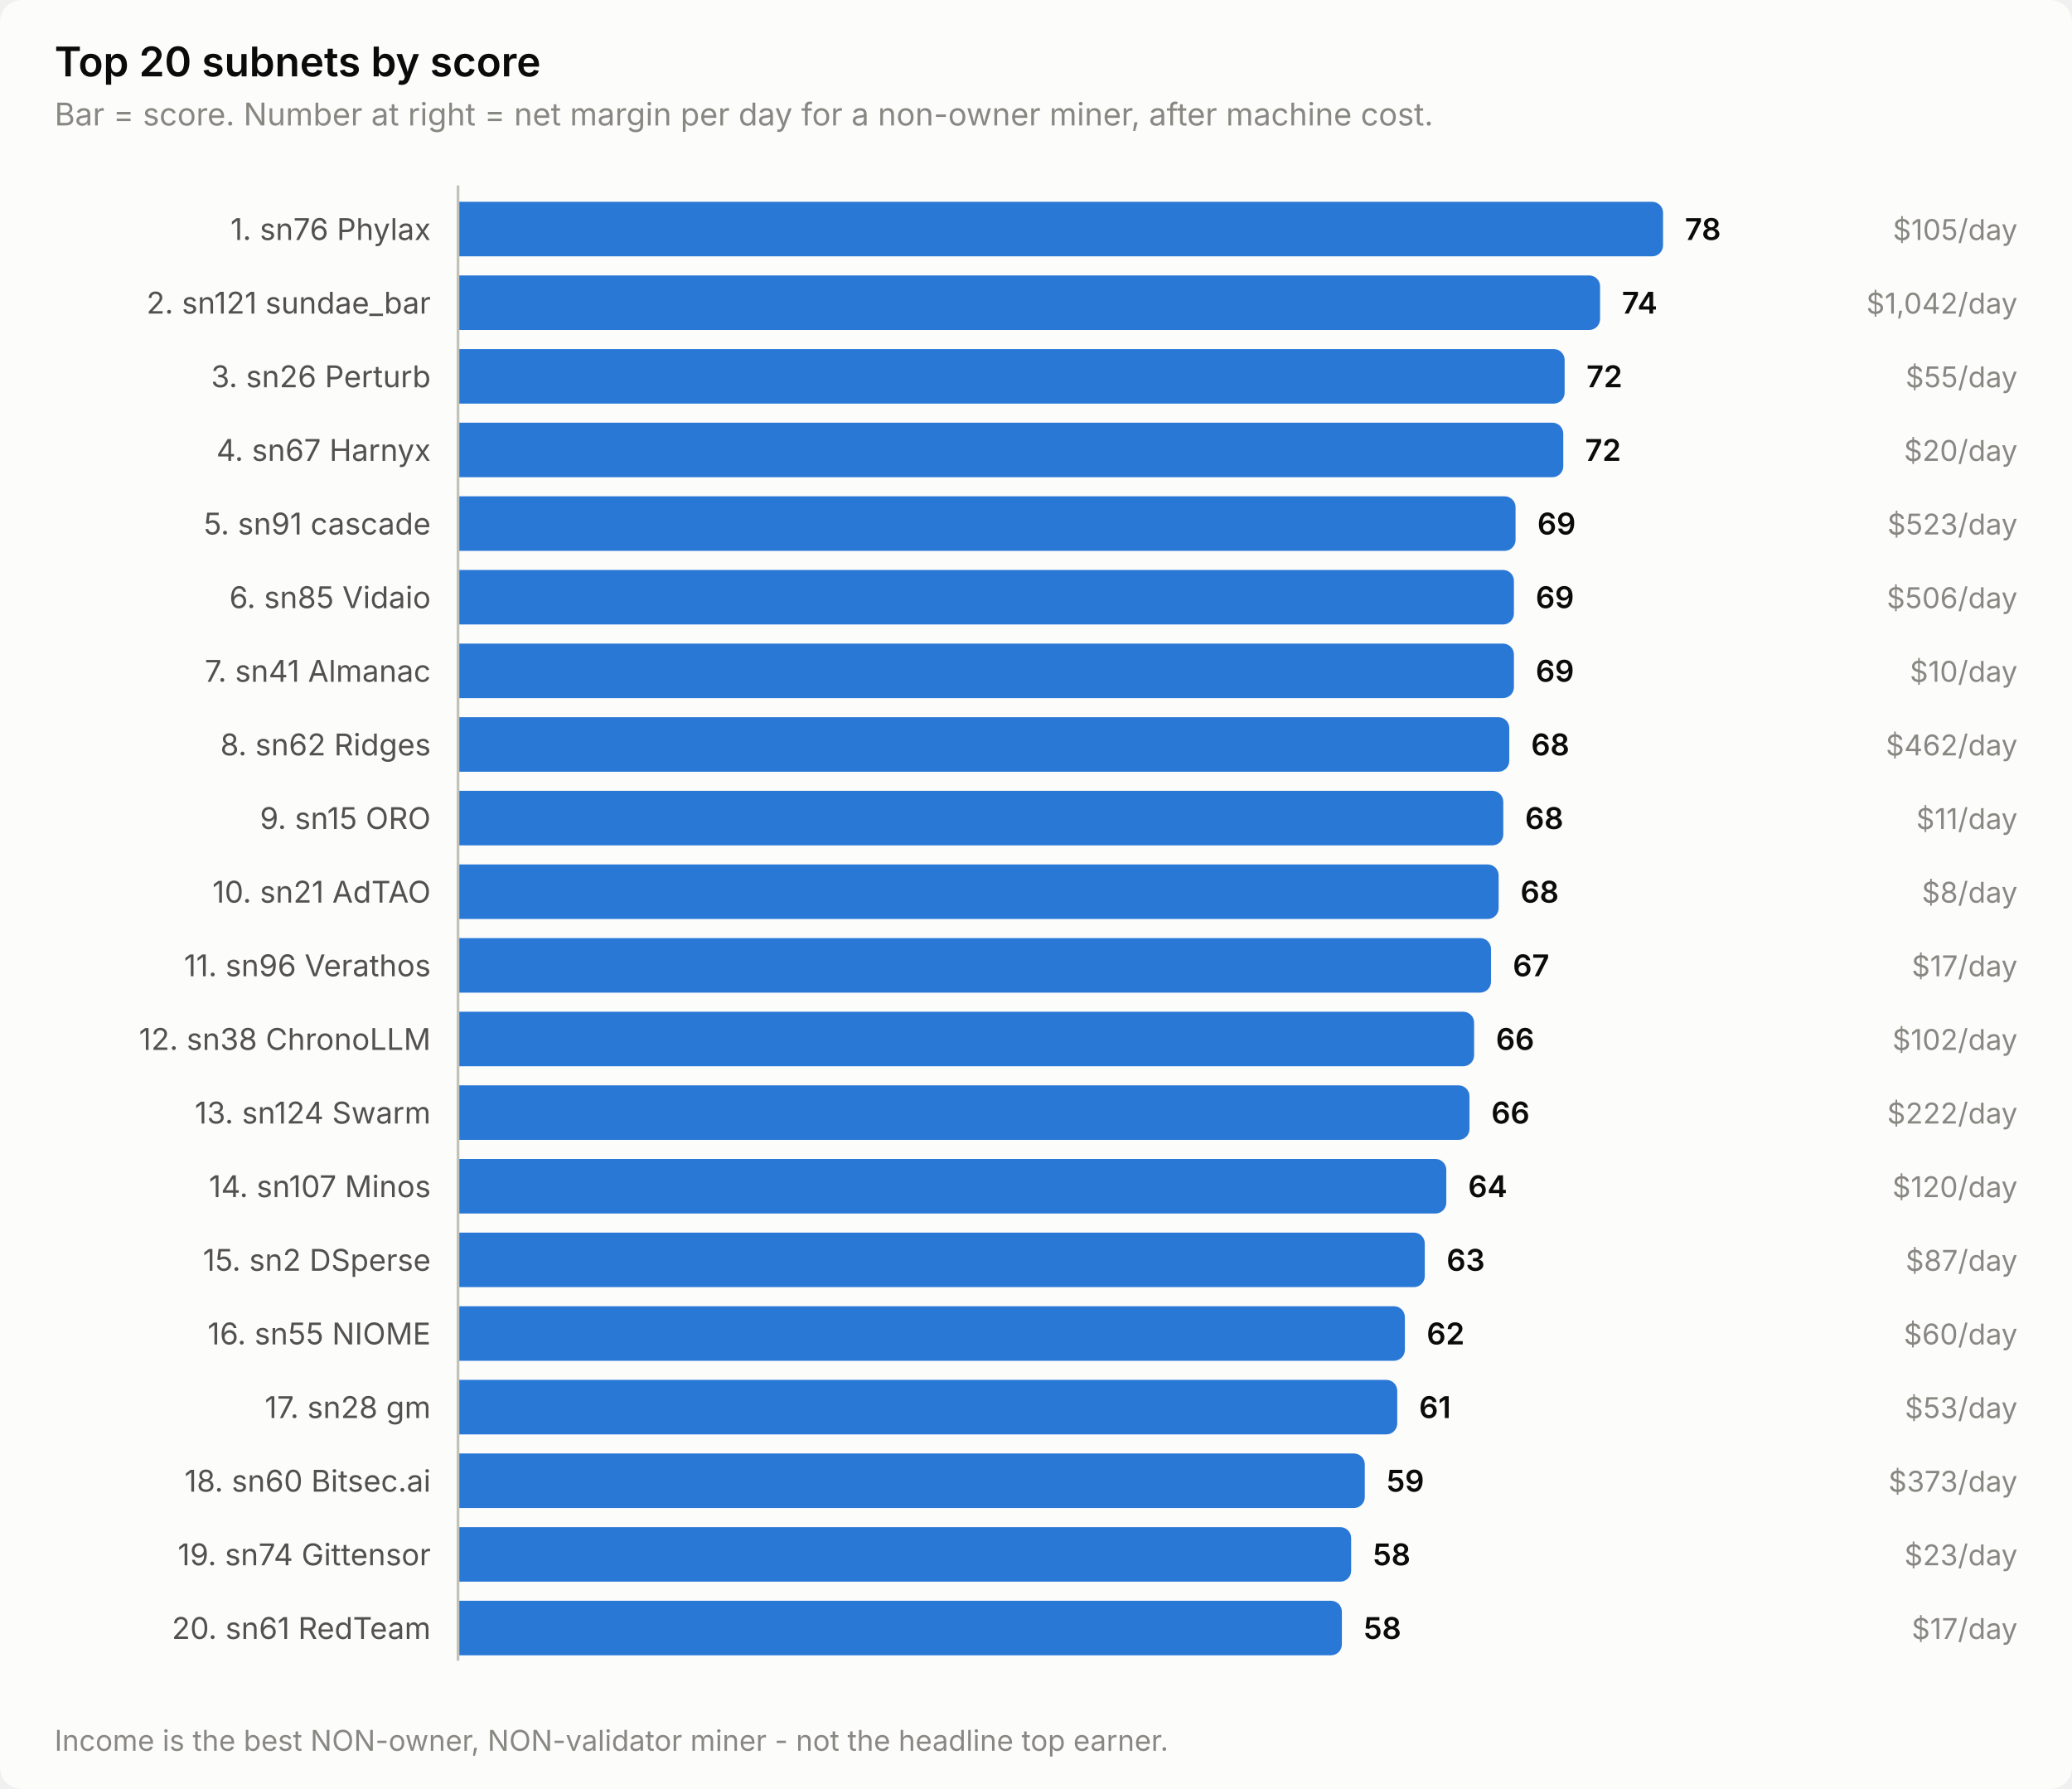
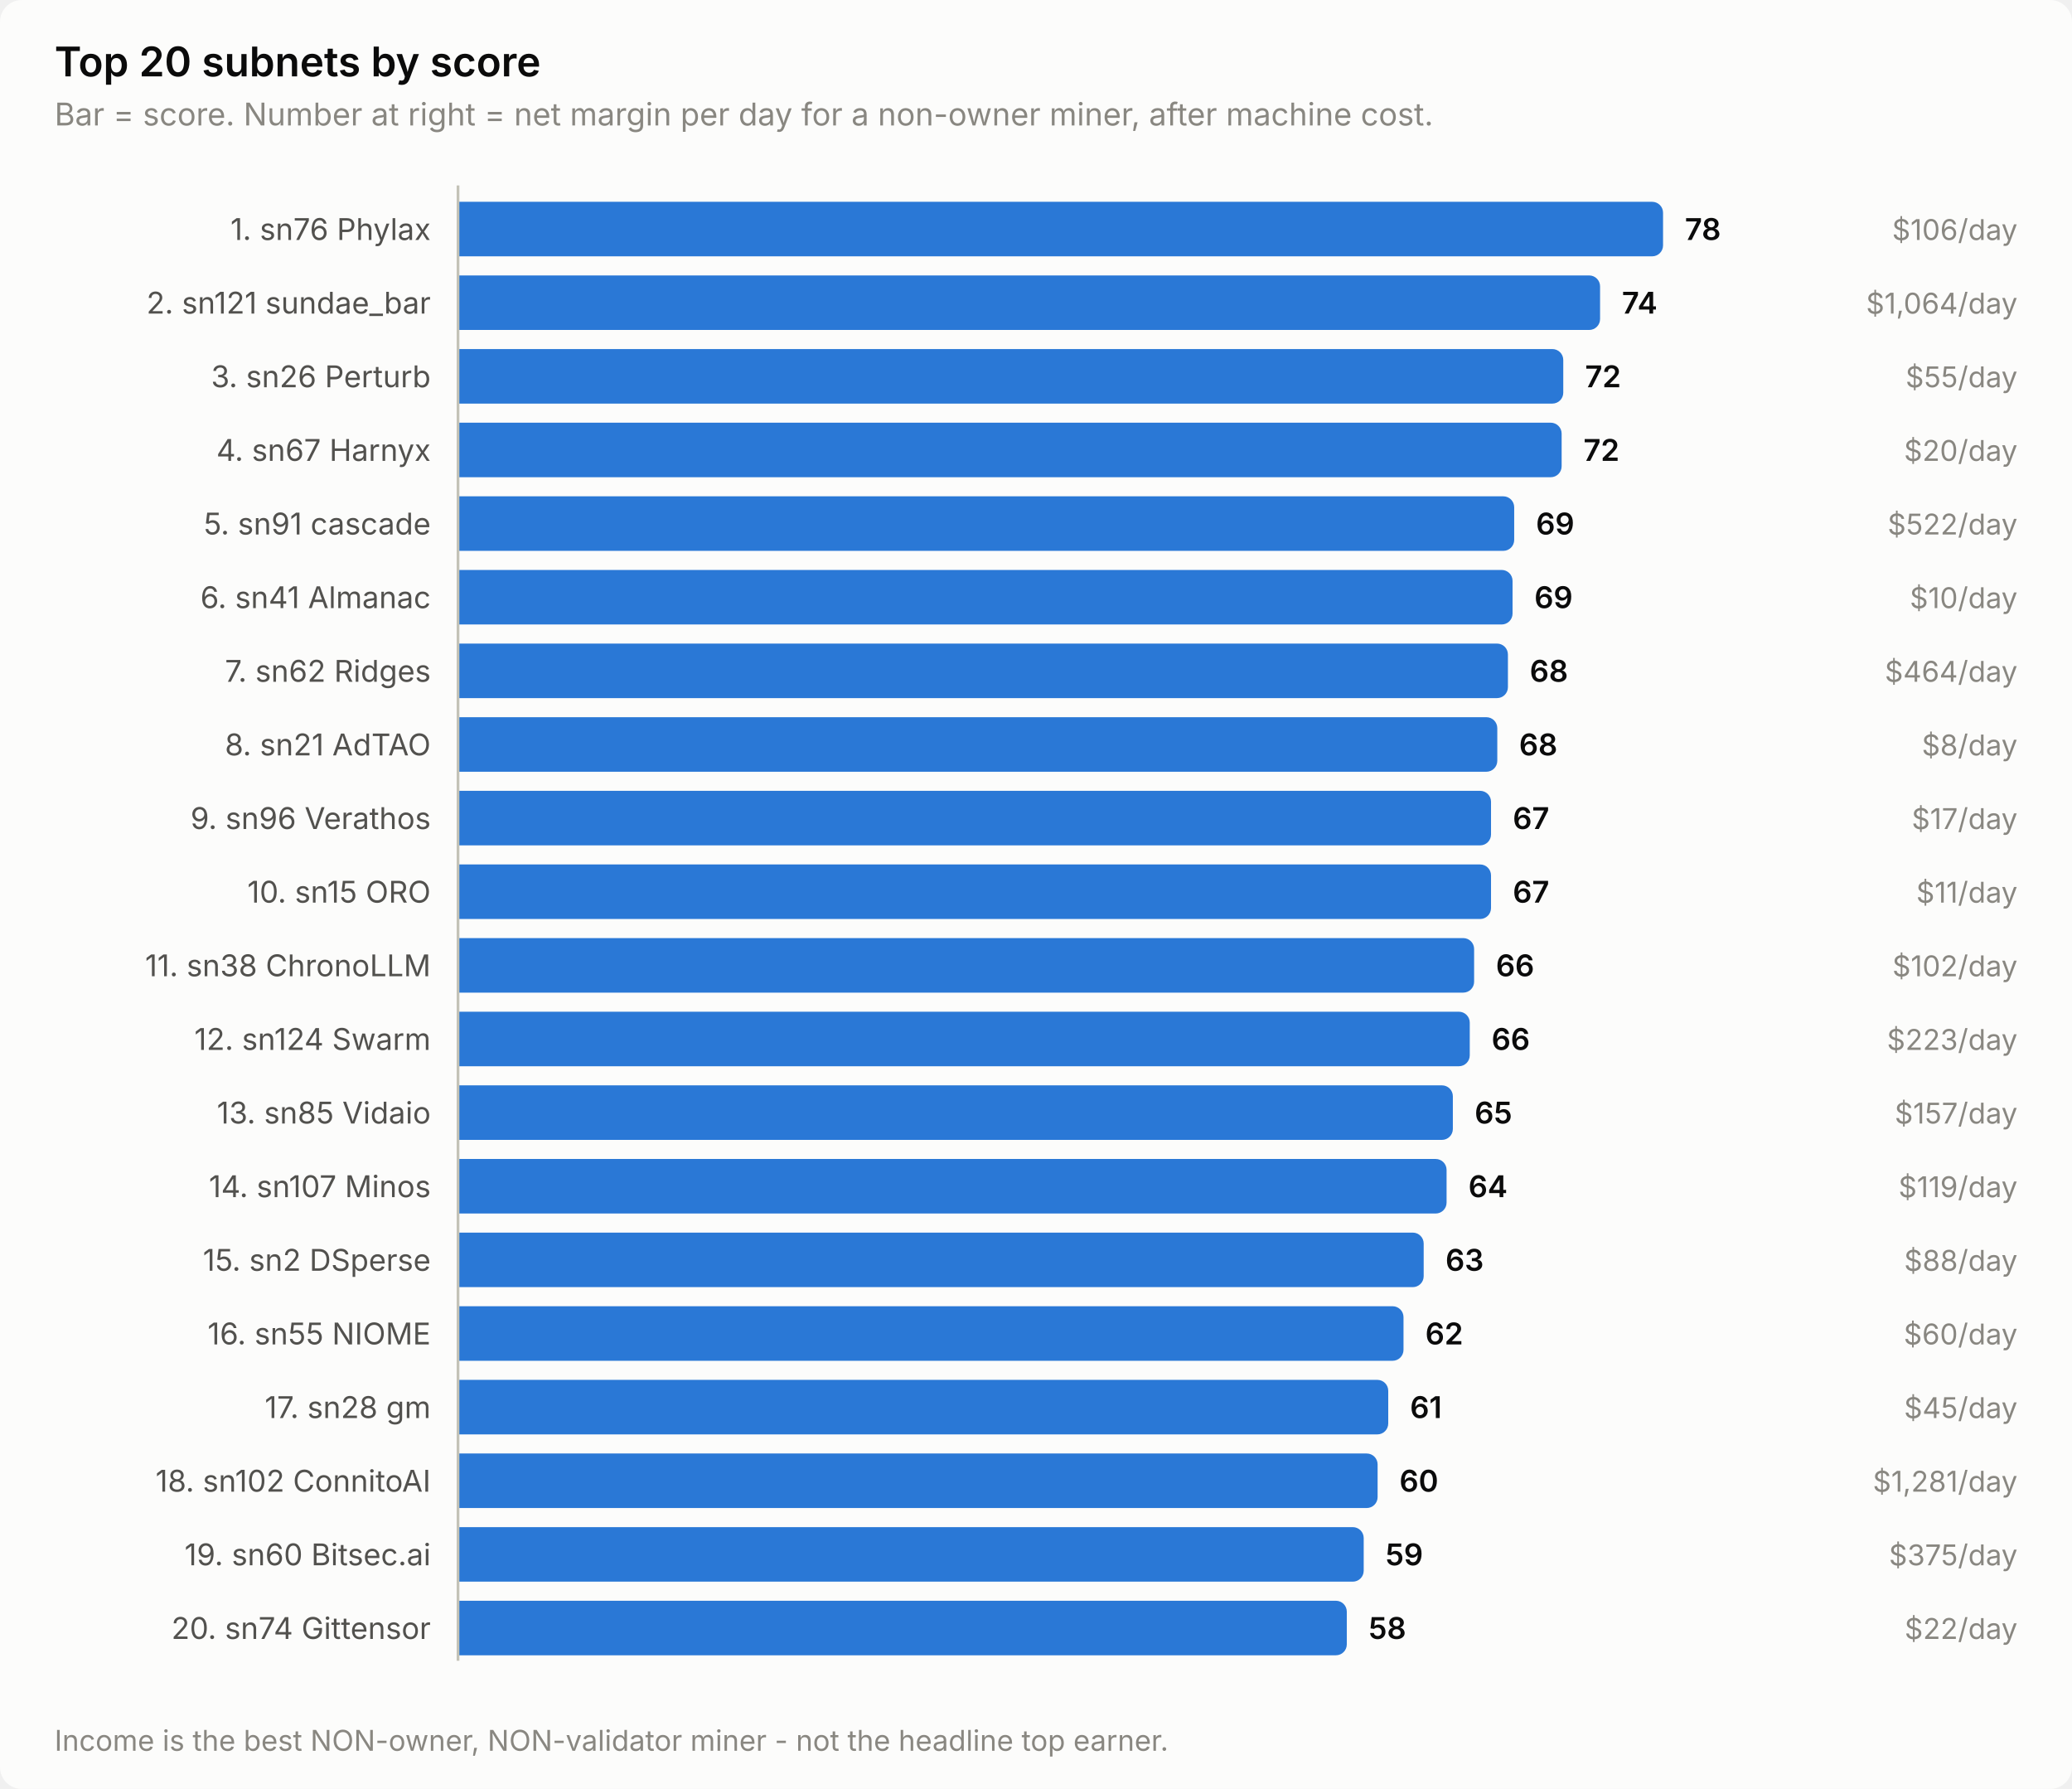
<svg xmlns="http://www.w3.org/2000/svg" width="760" height="656" viewBox="0 0 760 656" role="img" aria-label="Top 20 subnets by score">
  <style>
    text { font-family: system-ui, -apple-system, 'Segoe UI', sans-serif; }
    .t-title { font-size: 15px; font-weight: 600; }
    .t-sub { font-size: 11.5px; }
    .t-lab { font-size: 11px; }
    .t-val { font-size: 11px; font-weight: 600; font-variant-numeric: tabular-nums; }
    .t-tick { font-size: 10.5px; font-variant-numeric: tabular-nums; }

    .surface { fill: #fcfcfb; }
    .ink { fill: #0b0b0b; }
    .ink2 { fill: #52514e; }
    .muted { fill: #898781; }
    .grid { stroke: #e1e0d9; }
    .axis { stroke: #c3c2b7; }
    .accent { fill: #2a78d6; }
    .critical { fill: #d03b3b; }
    .deemph { fill: #d8d7d0; }

    @media (prefers-color-scheme: dark) {
      .surface { fill: #1a1a19; }
      .ink { fill: #ffffff; }
      .ink2 { fill: #c3c2b7; }
      .muted { fill: #898781; }
      .grid { stroke: #2c2c2a; }
      .axis { stroke: #383835; }
      .accent { fill: #3987e5; }
      .deemph { fill: #3a3a37; }
    }
</style>
  <rect class="surface" width="760" height="656" rx="8" />
  <text class="ink t-title" x="20" y="28">Top 20 subnets by score</text>
  <text class="muted t-sub" x="20" y="46">Bar = score. Number at right = net margin per day for a non-owner miner, after machine cost.</text>
  <text class="ink2 t-lab" x="158" y="88" text-anchor="end">1. sn76 Phylax</text>
  <path class="accent" d="M168.0,74.0 H606.0 a4.0,4.0 0 0 1 4.0,4.0 V90.0 a4.0,4.0 0 0 1 -4.0,4.0 H168.0 Z" />
  <text class="ink t-val" x="618.0" y="88">78</text>
-   <text class="muted t-tick" x="740" y="88" text-anchor="end">$105/day</text>
+   <text class="muted t-tick" x="740" y="88" text-anchor="end">$106/day</text>
  <text class="ink2 t-lab" x="158" y="115" text-anchor="end">2. sn121 sundae_bar</text>
  <path class="accent" d="M168.0,101.0 H582.9 a4.0,4.0 0 0 1 4.0,4.0 V117.0 a4.0,4.0 0 0 1 -4.0,4.0 H168.0 Z" />
  <text class="ink t-val" x="594.9" y="115">74</text>
-   <text class="muted t-tick" x="740" y="115" text-anchor="end">$1,042/day</text>
+   <text class="muted t-tick" x="740" y="115" text-anchor="end">$1,064/day</text>
  <text class="ink2 t-lab" x="158" y="142" text-anchor="end">3. sn26 Perturb</text>
-   <path class="accent" d="M168.0,128.0 H569.9 a4.0,4.0 0 0 1 4.0,4.0 V144.0 a4.0,4.0 0 0 1 -4.0,4.0 H168.0 Z" />
-   <text class="ink t-val" x="581.9" y="142">72</text>
+   <path class="accent" d="M168.0,128.0 H569.4 a4.0,4.0 0 0 1 4.0,4.0 V144.0 a4.0,4.0 0 0 1 -4.0,4.0 H168.0 Z" />
+   <text class="ink t-val" x="581.4" y="142">72</text>
  <text class="muted t-tick" x="740" y="142" text-anchor="end">$55/day</text>
  <text class="ink2 t-lab" x="158" y="169" text-anchor="end">4. sn67 Harnyx</text>
-   <path class="accent" d="M168.0,155.0 H569.4 a4.0,4.0 0 0 1 4.0,4.0 V171.0 a4.0,4.0 0 0 1 -4.0,4.0 H168.0 Z" />
-   <text class="ink t-val" x="581.4" y="169">72</text>
+   <path class="accent" d="M168.0,155.0 H568.8 a4.0,4.0 0 0 1 4.0,4.0 V171.0 a4.0,4.0 0 0 1 -4.0,4.0 H168.0 Z" />
+   <text class="ink t-val" x="580.8" y="169">72</text>
  <text class="muted t-tick" x="740" y="169" text-anchor="end">$20/day</text>
  <text class="ink2 t-lab" x="158" y="196" text-anchor="end">5. sn91 cascade</text>
-   <path class="accent" d="M168.0,182.0 H551.9 a4.0,4.0 0 0 1 4.0,4.0 V198.0 a4.0,4.0 0 0 1 -4.0,4.0 H168.0 Z" />
-   <text class="ink t-val" x="563.9" y="196">69</text>
-   <text class="muted t-tick" x="740" y="196" text-anchor="end">$523/day</text>
-   <text class="ink2 t-lab" x="158" y="223" text-anchor="end">6. sn85 Vidaio</text>
-   <path class="accent" d="M168.0,209.0 H551.3 a4.0,4.0 0 0 1 4.0,4.0 V225.0 a4.0,4.0 0 0 1 -4.0,4.0 H168.0 Z" />
-   <text class="ink t-val" x="563.3" y="223">69</text>
-   <text class="muted t-tick" x="740" y="223" text-anchor="end">$506/day</text>
-   <text class="ink2 t-lab" x="158" y="250" text-anchor="end">7. sn41 Almanac</text>
-   <path class="accent" d="M168.0,236.0 H551.3 a4.0,4.0 0 0 1 4.0,4.0 V252.0 a4.0,4.0 0 0 1 -4.0,4.0 H168.0 Z" />
-   <text class="ink t-val" x="563.3" y="250">69</text>
-   <text class="muted t-tick" x="740" y="250" text-anchor="end">$10/day</text>
-   <text class="ink2 t-lab" x="158" y="277" text-anchor="end">8. sn62 Ridges</text>
-   <path class="accent" d="M168.0,263.0 H549.6 a4.0,4.0 0 0 1 4.0,4.0 V279.0 a4.0,4.0 0 0 1 -4.0,4.0 H168.0 Z" />
-   <text class="ink t-val" x="561.6" y="277">68</text>
-   <text class="muted t-tick" x="740" y="277" text-anchor="end">$462/day</text>
-   <text class="ink2 t-lab" x="158" y="304" text-anchor="end">9. sn15 ORO</text>
-   <path class="accent" d="M168.0,290.0 H547.4 a4.0,4.0 0 0 1 4.0,4.0 V306.0 a4.0,4.0 0 0 1 -4.0,4.0 H168.0 Z" />
-   <text class="ink t-val" x="559.4" y="304">68</text>
-   <text class="muted t-tick" x="740" y="304" text-anchor="end">$11/day</text>
-   <text class="ink2 t-lab" x="158" y="331" text-anchor="end">10. sn21 AdTAO</text>
-   <path class="accent" d="M168.0,317.0 H545.7 a4.0,4.0 0 0 1 4.0,4.0 V333.0 a4.0,4.0 0 0 1 -4.0,4.0 H168.0 Z" />
-   <text class="ink t-val" x="557.7" y="331">68</text>
-   <text class="muted t-tick" x="740" y="331" text-anchor="end">$8/day</text>
-   <text class="ink2 t-lab" x="158" y="358" text-anchor="end">11. sn96 Verathos</text>
-   <path class="accent" d="M168.0,344.0 H542.9 a4.0,4.0 0 0 1 4.0,4.0 V360.0 a4.0,4.0 0 0 1 -4.0,4.0 H168.0 Z" />
-   <text class="ink t-val" x="554.9" y="358">67</text>
-   <text class="muted t-tick" x="740" y="358" text-anchor="end">$17/day</text>
-   <text class="ink2 t-lab" x="158" y="385" text-anchor="end">12. sn38 ChronoLLM</text>
-   <path class="accent" d="M168.0,371.0 H536.7 a4.0,4.0 0 0 1 4.0,4.0 V387.0 a4.0,4.0 0 0 1 -4.0,4.0 H168.0 Z" />
-   <text class="ink t-val" x="548.7" y="385">66</text>
-   <text class="muted t-tick" x="740" y="385" text-anchor="end">$102/day</text>
-   <text class="ink2 t-lab" x="158" y="412" text-anchor="end">13. sn124 Swarm</text>
-   <path class="accent" d="M168.0,398.0 H535.0 a4.0,4.0 0 0 1 4.0,4.0 V414.0 a4.0,4.0 0 0 1 -4.0,4.0 H168.0 Z" />
-   <text class="ink t-val" x="547.0" y="412">66</text>
-   <text class="muted t-tick" x="740" y="412" text-anchor="end">$222/day</text>
+   <path class="accent" d="M168.0,182.0 H551.4 a4.0,4.0 0 0 1 4.0,4.0 V198.0 a4.0,4.0 0 0 1 -4.0,4.0 H168.0 Z" />
+   <text class="ink t-val" x="563.4" y="196">69</text>
+   <text class="muted t-tick" x="740" y="196" text-anchor="end">$522/day</text>
+   <text class="ink2 t-lab" x="158" y="223" text-anchor="end">6. sn41 Almanac</text>
+   <path class="accent" d="M168.0,209.0 H550.8 a4.0,4.0 0 0 1 4.0,4.0 V225.0 a4.0,4.0 0 0 1 -4.0,4.0 H168.0 Z" />
+   <text class="ink t-val" x="562.8" y="223">69</text>
+   <text class="muted t-tick" x="740" y="223" text-anchor="end">$10/day</text>
+   <text class="ink2 t-lab" x="158" y="250" text-anchor="end">7. sn62 Ridges</text>
+   <path class="accent" d="M168.0,236.0 H549.1 a4.0,4.0 0 0 1 4.0,4.0 V252.0 a4.0,4.0 0 0 1 -4.0,4.0 H168.0 Z" />
+   <text class="ink t-val" x="561.1" y="250">68</text>
+   <text class="muted t-tick" x="740" y="250" text-anchor="end">$464/day</text>
+   <text class="ink2 t-lab" x="158" y="277" text-anchor="end">8. sn21 AdTAO</text>
+   <path class="accent" d="M168.0,263.0 H545.2 a4.0,4.0 0 0 1 4.0,4.0 V279.0 a4.0,4.0 0 0 1 -4.0,4.0 H168.0 Z" />
+   <text class="ink t-val" x="557.2" y="277">68</text>
+   <text class="muted t-tick" x="740" y="277" text-anchor="end">$8/day</text>
+   <text class="ink2 t-lab" x="158" y="304" text-anchor="end">9. sn96 Verathos</text>
+   <path class="accent" d="M168.0,290.0 H542.9 a4.0,4.0 0 0 1 4.0,4.0 V306.0 a4.0,4.0 0 0 1 -4.0,4.0 H168.0 Z" />
+   <text class="ink t-val" x="554.9" y="304">67</text>
+   <text class="muted t-tick" x="740" y="304" text-anchor="end">$17/day</text>
+   <text class="ink2 t-lab" x="158" y="331" text-anchor="end">10. sn15 ORO</text>
+   <path class="accent" d="M168.0,317.0 H542.9 a4.0,4.0 0 0 1 4.0,4.0 V333.0 a4.0,4.0 0 0 1 -4.0,4.0 H168.0 Z" />
+   <text class="ink t-val" x="554.9" y="331">67</text>
+   <text class="muted t-tick" x="740" y="331" text-anchor="end">$11/day</text>
+   <text class="ink2 t-lab" x="158" y="358" text-anchor="end">11. sn38 ChronoLLM</text>
+   <path class="accent" d="M168.0,344.0 H536.7 a4.0,4.0 0 0 1 4.0,4.0 V360.0 a4.0,4.0 0 0 1 -4.0,4.0 H168.0 Z" />
+   <text class="ink t-val" x="548.7" y="358">66</text>
+   <text class="muted t-tick" x="740" y="358" text-anchor="end">$102/day</text>
+   <text class="ink2 t-lab" x="158" y="385" text-anchor="end">12. sn124 Swarm</text>
+   <path class="accent" d="M168.0,371.0 H535.1 a4.0,4.0 0 0 1 4.0,4.0 V387.0 a4.0,4.0 0 0 1 -4.0,4.0 H168.0 Z" />
+   <text class="ink t-val" x="547.1" y="385">66</text>
+   <text class="muted t-tick" x="740" y="385" text-anchor="end">$223/day</text>
+   <text class="ink2 t-lab" x="158" y="412" text-anchor="end">13. sn85 Vidaio</text>
+   <path class="accent" d="M168.0,398.0 H528.9 a4.0,4.0 0 0 1 4.0,4.0 V414.0 a4.0,4.0 0 0 1 -4.0,4.0 H168.0 Z" />
+   <text class="ink t-val" x="540.9" y="412">65</text>
+   <text class="muted t-tick" x="740" y="412" text-anchor="end">$157/day</text>
  <text class="ink2 t-lab" x="158" y="439" text-anchor="end">14. sn107 Minos</text>
-   <path class="accent" d="M168.0,425.0 H526.5 a4.0,4.0 0 0 1 4.0,4.0 V441.0 a4.0,4.0 0 0 1 -4.0,4.0 H168.0 Z" />
-   <text class="ink t-val" x="538.5" y="439">64</text>
-   <text class="muted t-tick" x="740" y="439" text-anchor="end">$120/day</text>
+   <path class="accent" d="M168.0,425.0 H526.6 a4.0,4.0 0 0 1 4.0,4.0 V441.0 a4.0,4.0 0 0 1 -4.0,4.0 H168.0 Z" />
+   <text class="ink t-val" x="538.6" y="439">64</text>
+   <text class="muted t-tick" x="740" y="439" text-anchor="end">$119/day</text>
  <text class="ink2 t-lab" x="158" y="466" text-anchor="end">15. sn2 DSperse</text>
-   <path class="accent" d="M168.0,452.0 H518.6 a4.0,4.0 0 0 1 4.0,4.0 V468.0 a4.0,4.0 0 0 1 -4.0,4.0 H168.0 Z" />
-   <text class="ink t-val" x="530.6" y="466">63</text>
-   <text class="muted t-tick" x="740" y="466" text-anchor="end">$87/day</text>
+   <path class="accent" d="M168.0,452.0 H518.2 a4.0,4.0 0 0 1 4.0,4.0 V468.0 a4.0,4.0 0 0 1 -4.0,4.0 H168.0 Z" />
+   <text class="ink t-val" x="530.2" y="466">63</text>
+   <text class="muted t-tick" x="740" y="466" text-anchor="end">$88/day</text>
  <text class="ink2 t-lab" x="158" y="493" text-anchor="end">16. sn55 NIOME</text>
-   <path class="accent" d="M168.0,479.0 H511.3 a4.0,4.0 0 0 1 4.0,4.0 V495.0 a4.0,4.0 0 0 1 -4.0,4.0 H168.0 Z" />
-   <text class="ink t-val" x="523.3" y="493">62</text>
+   <path class="accent" d="M168.0,479.0 H510.8 a4.0,4.0 0 0 1 4.0,4.0 V495.0 a4.0,4.0 0 0 1 -4.0,4.0 H168.0 Z" />
+   <text class="ink t-val" x="522.8" y="493">62</text>
  <text class="muted t-tick" x="740" y="493" text-anchor="end">$60/day</text>
  <text class="ink2 t-lab" x="158" y="520" text-anchor="end">17. sn28 gm</text>
-   <path class="accent" d="M168.0,506.0 H508.5 a4.0,4.0 0 0 1 4.0,4.0 V522.0 a4.0,4.0 0 0 1 -4.0,4.0 H168.0 Z" />
-   <text class="ink t-val" x="520.5" y="520">61</text>
-   <text class="muted t-tick" x="740" y="520" text-anchor="end">$53/day</text>
-   <text class="ink2 t-lab" x="158" y="547" text-anchor="end">18. sn60 Bitsec.ai</text>
-   <path class="accent" d="M168.0,533.0 H496.6 a4.0,4.0 0 0 1 4.0,4.0 V549.0 a4.0,4.0 0 0 1 -4.0,4.0 H168.0 Z" />
-   <text class="ink t-val" x="508.6" y="547">59</text>
-   <text class="muted t-tick" x="740" y="547" text-anchor="end">$373/day</text>
-   <text class="ink2 t-lab" x="158" y="574" text-anchor="end">19. sn74 Gittensor</text>
-   <path class="accent" d="M168.0,560.0 H491.6 a4.0,4.0 0 0 1 4.0,4.0 V576.0 a4.0,4.0 0 0 1 -4.0,4.0 H168.0 Z" />
-   <text class="ink t-val" x="503.6" y="574">58</text>
-   <text class="muted t-tick" x="740" y="574" text-anchor="end">$23/day</text>
-   <text class="ink2 t-lab" x="158" y="601" text-anchor="end">20. sn61 RedTeam</text>
-   <path class="accent" d="M168.0,587.0 H488.2 a4.0,4.0 0 0 1 4.0,4.0 V603.0 a4.0,4.0 0 0 1 -4.0,4.0 H168.0 Z" />
-   <text class="ink t-val" x="500.2" y="601">58</text>
-   <text class="muted t-tick" x="740" y="601" text-anchor="end">$17/day</text>
+   <path class="accent" d="M168.0,506.0 H505.2 a4.0,4.0 0 0 1 4.0,4.0 V522.0 a4.0,4.0 0 0 1 -4.0,4.0 H168.0 Z" />
+   <text class="ink t-val" x="517.2" y="520">61</text>
+   <text class="muted t-tick" x="740" y="520" text-anchor="end">$45/day</text>
+   <text class="ink2 t-lab" x="158" y="547" text-anchor="end">18. sn102 ConnitoAI</text>
+   <path class="accent" d="M168.0,533.0 H501.3 a4.0,4.0 0 0 1 4.0,4.0 V549.0 a4.0,4.0 0 0 1 -4.0,4.0 H168.0 Z" />
+   <text class="ink t-val" x="513.3" y="547">60</text>
+   <text class="muted t-tick" x="740" y="547" text-anchor="end">$1,281/day</text>
+   <text class="ink2 t-lab" x="158" y="574" text-anchor="end">19. sn60 Bitsec.ai</text>
+   <path class="accent" d="M168.0,560.0 H496.2 a4.0,4.0 0 0 1 4.0,4.0 V576.0 a4.0,4.0 0 0 1 -4.0,4.0 H168.0 Z" />
+   <text class="ink t-val" x="508.2" y="574">59</text>
+   <text class="muted t-tick" x="740" y="574" text-anchor="end">$375/day</text>
+   <text class="ink2 t-lab" x="158" y="601" text-anchor="end">20. sn74 Gittensor</text>
+   <path class="accent" d="M168.0,587.0 H490.0 a4.0,4.0 0 0 1 4.0,4.0 V603.0 a4.0,4.0 0 0 1 -4.0,4.0 H168.0 Z" />
+   <text class="ink t-val" x="502.0" y="601">58</text>
+   <text class="muted t-tick" x="740" y="601" text-anchor="end">$22/day</text>
  <line class="axis" x1="168" y1="68" x2="168" y2="609" stroke-width="1" />
  <text class="muted t-tick" x="20" y="642">Income is the best NON-owner, NON-validator miner - not the headline top earner.</text>
</svg>
